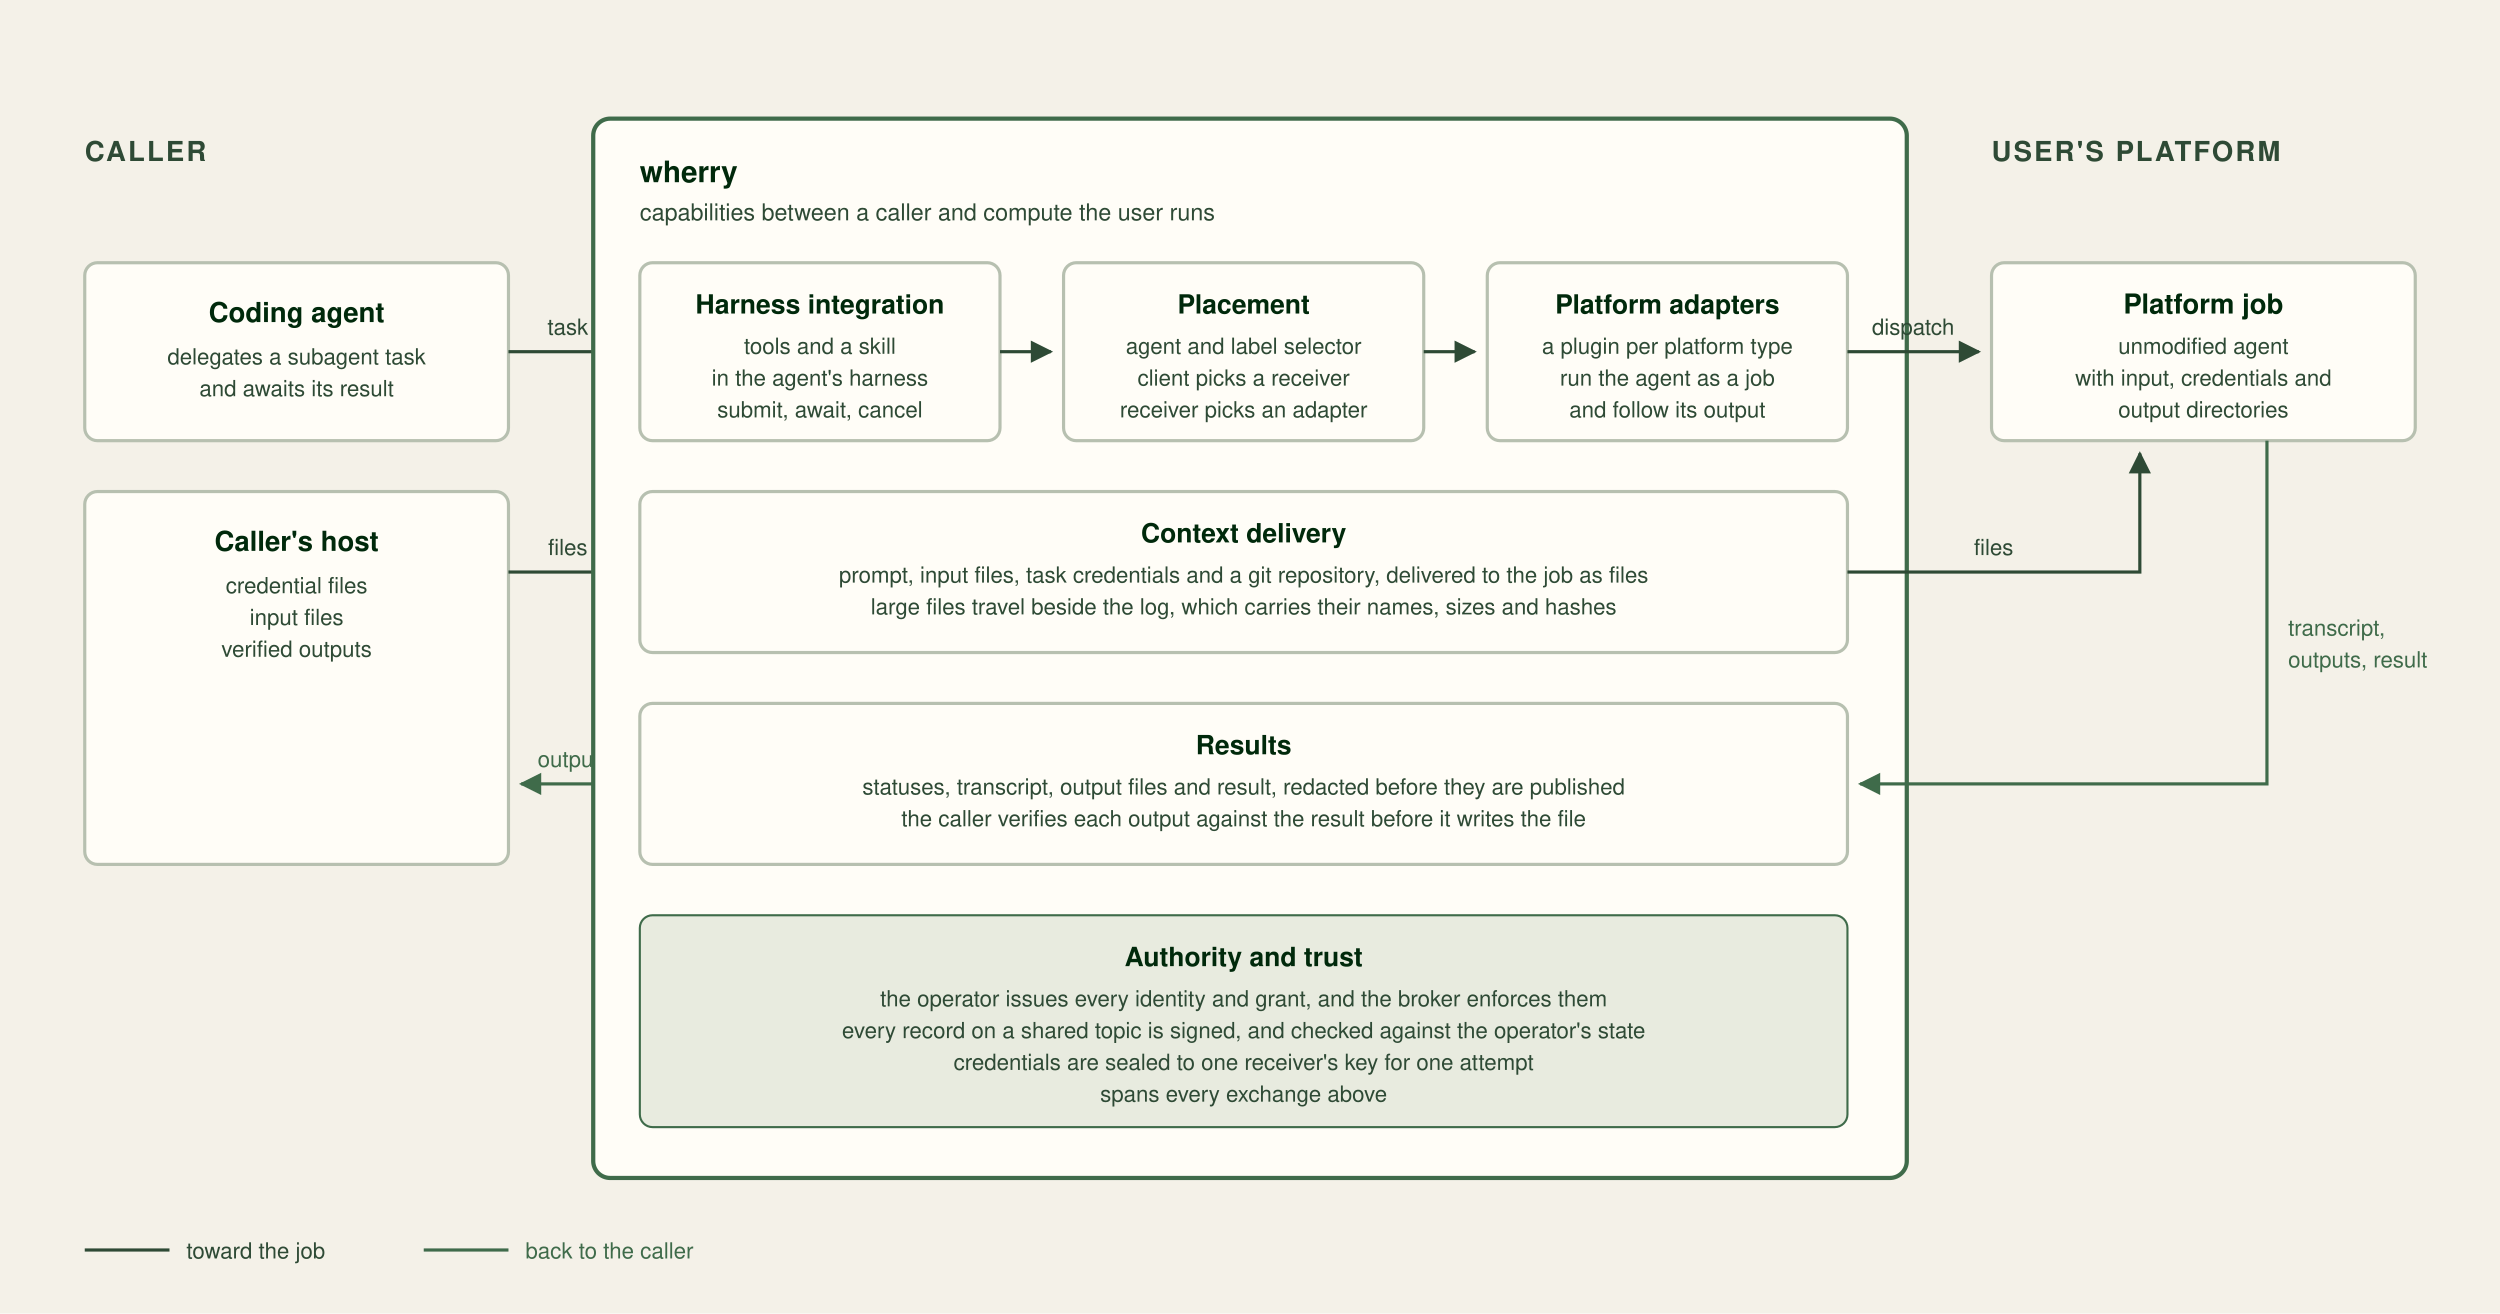
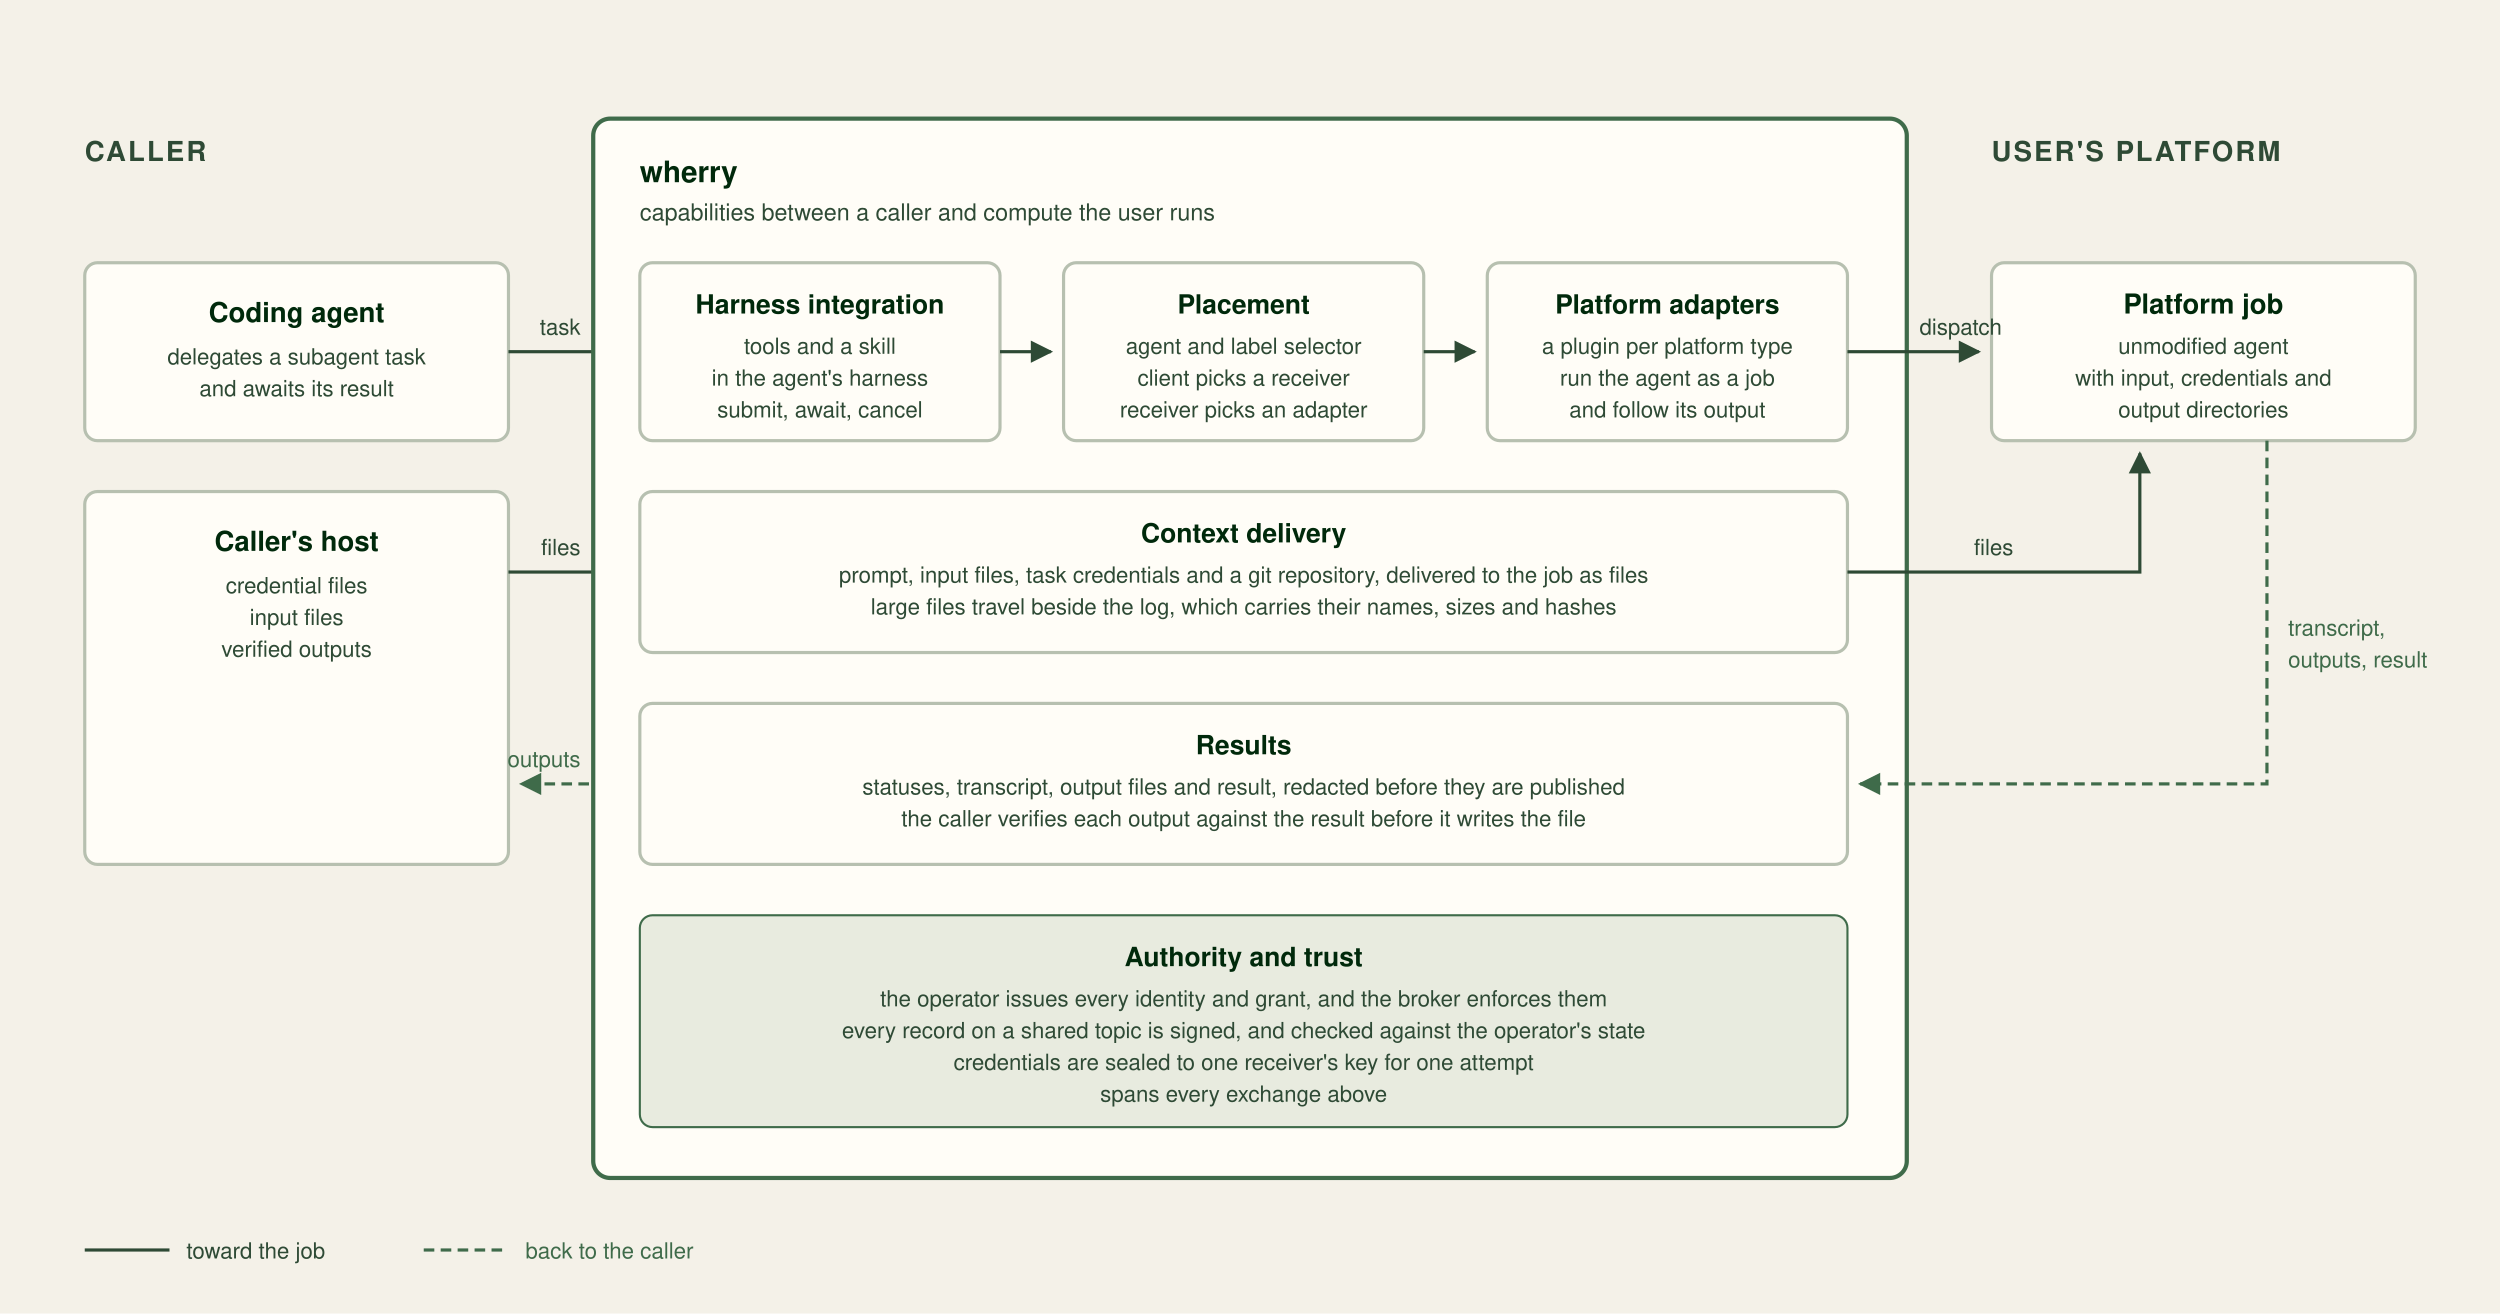
<svg xmlns="http://www.w3.org/2000/svg" viewBox="0 0 1180 620" font-family="Outfit, ui-sans-serif, system-ui, -apple-system, 'Segoe UI', Helvetica, Arial, sans-serif" role="img" aria-labelledby="title desc">
  <defs>
    <marker id="arrow" viewBox="0 0 10 10" refX="9" refY="5" markerWidth="7" markerHeight="7" orient="auto-start-reverse">
      <path d="M 0 0 L 10 5 L 0 10 z" fill="#2e4a35" />
    </marker>
    <marker id="arrow-back" viewBox="0 0 10 10" refX="9" refY="5" markerWidth="7" markerHeight="7" orient="auto-start-reverse">
      <path d="M 0 0 L 10 5 L 0 10 z" fill="#3f6b4a" />
    </marker>
  </defs>
  <rect width="1180" height="620" fill="#f4f1e8" />
  <text x="40" y="76" font-size="13" font-weight="600" fill="#2e4a35" letter-spacing="1">CALLER</text>
  <g font-size="13" fill="#00290b">
    <rect x="40" y="124" width="200" height="84" rx="6" fill="#fffdf7" stroke="#b7c0b0" stroke-width="1.5" />
    <text x="140" y="152" text-anchor="middle" font-weight="600">Coding agent</text>
    <text x="140" y="172" text-anchor="middle" font-size="10.5" fill="#2e4a35">delegates a subagent task</text>
    <text x="140" y="187" text-anchor="middle" font-size="10.5" fill="#2e4a35">and awaits its result</text>
    <rect x="40" y="232" width="200" height="176" rx="6" fill="#fffdf7" stroke="#b7c0b0" stroke-width="1.5" />
    <text x="140" y="260" text-anchor="middle" font-weight="600">Caller's host</text>
    <text x="140" y="280" text-anchor="middle" font-size="10.5" fill="#2e4a35">credential files</text>
    <text x="140" y="295" text-anchor="middle" font-size="10.5" fill="#2e4a35">input files</text>
    <text x="140" y="310" text-anchor="middle" font-size="10.5" fill="#2e4a35">verified outputs</text>
  </g>
  <path d="M 240 166 H 296" stroke="#2e4a35" stroke-width="1.5" fill="none" marker-end="url(#arrow)" />
-   <text x="268" y="158" text-anchor="middle" font-size="10.5" fill="#2e4a35">task</text>
+   <text x="274" y="158" text-anchor="end" font-size="10.5" fill="#2e4a35">task</text>
  <path d="M 240 270 H 296" stroke="#2e4a35" stroke-width="1.5" fill="none" marker-end="url(#arrow)" />
-   <text x="268" y="262" text-anchor="middle" font-size="10.5" fill="#2e4a35">files</text>
-   <path d="M 302 370 H 246" stroke="#3f6b4a" stroke-width="1.5" fill="none" marker-end="url(#arrow-back)" />
-   <text x="271" y="362" text-anchor="middle" font-size="10.5" fill="#3f6b4a">outputs</text>
+   <text x="274" y="262" text-anchor="end" font-size="10.5" fill="#2e4a35">files</text>
+   <path d="M 302 370 H 246" stroke="#3f6b4a" stroke-width="1.5" stroke-dasharray="5 3" fill="none" marker-end="url(#arrow-back)" />
+   <text x="274" y="362" text-anchor="end" font-size="10.5" fill="#3f6b4a">outputs</text>
  <rect x="280" y="56" width="620" height="500" rx="8" fill="#fffdf7" stroke="#3f6b4a" stroke-width="2" />
  <text x="302" y="86" font-size="14" font-weight="700" fill="#00290b">wherry</text>
  <text x="302" y="104" font-size="11" fill="#2e4a35">capabilities between a caller and compute the user runs</text>
  <g font-size="12.5" fill="#00290b">
    <rect x="302" y="124" width="170" height="84" rx="6" fill="#fffdf7" stroke="#b7c0b0" stroke-width="1.5" />
    <text x="387" y="148" text-anchor="middle" font-weight="600">Harness integration</text>
    <text x="387" y="167" text-anchor="middle" font-size="10.5" fill="#2e4a35">tools and a skill</text>
    <text x="387" y="182" text-anchor="middle" font-size="10.5" fill="#2e4a35">in the agent's harness</text>
    <text x="387" y="197" text-anchor="middle" font-size="10.5" fill="#2e4a35">submit, await, cancel</text>
    <rect x="502" y="124" width="170" height="84" rx="6" fill="#fffdf7" stroke="#b7c0b0" stroke-width="1.5" />
    <text x="587" y="148" text-anchor="middle" font-weight="600">Placement</text>
    <text x="587" y="167" text-anchor="middle" font-size="10.5" fill="#2e4a35">agent and label selector</text>
    <text x="587" y="182" text-anchor="middle" font-size="10.5" fill="#2e4a35">client picks a receiver</text>
    <text x="587" y="197" text-anchor="middle" font-size="10.5" fill="#2e4a35">receiver picks an adapter</text>
    <rect x="702" y="124" width="170" height="84" rx="6" fill="#fffdf7" stroke="#b7c0b0" stroke-width="1.5" />
    <text x="787" y="148" text-anchor="middle" font-weight="600">Platform adapters</text>
    <text x="787" y="167" text-anchor="middle" font-size="10.5" fill="#2e4a35">a plugin per platform type</text>
    <text x="787" y="182" text-anchor="middle" font-size="10.5" fill="#2e4a35">run the agent as a job</text>
    <text x="787" y="197" text-anchor="middle" font-size="10.5" fill="#2e4a35">and follow its output</text>
    <rect x="302" y="232" width="570" height="76" rx="6" fill="#fffdf7" stroke="#b7c0b0" stroke-width="1.5" />
    <text x="587" y="256" text-anchor="middle" font-weight="600">Context delivery</text>
    <text x="587" y="275" text-anchor="middle" font-size="10.5" fill="#2e4a35">prompt, input files, task credentials and a git repository, delivered to the job as files</text>
    <text x="587" y="290" text-anchor="middle" font-size="10.5" fill="#2e4a35">large files travel beside the log, which carries their names, sizes and hashes</text>
    <rect x="302" y="332" width="570" height="76" rx="6" fill="#fffdf7" stroke="#b7c0b0" stroke-width="1.5" />
    <text x="587" y="356" text-anchor="middle" font-weight="600">Results</text>
    <text x="587" y="375" text-anchor="middle" font-size="10.5" fill="#2e4a35">statuses, transcript, output files and result, redacted before they are published</text>
    <text x="587" y="390" text-anchor="middle" font-size="10.5" fill="#2e4a35">the caller verifies each output against the result before it writes the file</text>
    <rect x="302" y="432" width="570" height="100" rx="6" fill="#e8ebdf" stroke="#3f6b4a" stroke-width="1" />
    <text x="587" y="456" text-anchor="middle" font-weight="600">Authority and trust</text>
    <text x="587" y="475" text-anchor="middle" font-size="10.5" fill="#2e4a35">the operator issues every identity and grant, and the broker enforces them</text>
    <text x="587" y="490" text-anchor="middle" font-size="10.5" fill="#2e4a35">every record on a shared topic is signed, and checked against the operator's state</text>
    <text x="587" y="505" text-anchor="middle" font-size="10.5" fill="#2e4a35">credentials are sealed to one receiver's key for one attempt</text>
    <text x="587" y="520" text-anchor="middle" font-size="10.5" fill="#2e4a35">spans every exchange above</text>
  </g>
  <path d="M 472 166 H 496" stroke="#2e4a35" stroke-width="1.5" fill="none" marker-end="url(#arrow)" />
  <path d="M 672 166 H 696" stroke="#2e4a35" stroke-width="1.5" fill="none" marker-end="url(#arrow)" />
  <text x="940" y="76" font-size="13" font-weight="600" fill="#2e4a35" letter-spacing="1">USER'S PLATFORM</text>
  <g font-size="13" fill="#00290b">
    <rect x="940" y="124" width="200" height="84" rx="6" fill="#fffdf7" stroke="#b7c0b0" stroke-width="1.5" />
    <text x="1040" y="148" text-anchor="middle" font-weight="600">Platform job</text>
    <text x="1040" y="167" text-anchor="middle" font-size="10.5" fill="#2e4a35">unmodified agent</text>
    <text x="1040" y="182" text-anchor="middle" font-size="10.5" fill="#2e4a35">with input, credentials and</text>
    <text x="1040" y="197" text-anchor="middle" font-size="10.5" fill="#2e4a35">output directories</text>
  </g>
  <path d="M 872 166 H 934" stroke="#2e4a35" stroke-width="1.5" fill="none" marker-end="url(#arrow)" />
-   <text x="903" y="158" text-anchor="middle" font-size="10.5" fill="#2e4a35">dispatch</text>
+   <text x="906" y="158" text-anchor="start" font-size="10.5" fill="#2e4a35">dispatch</text>
  <path d="M 872 270 H 1010 V 214" stroke="#2e4a35" stroke-width="1.5" fill="none" marker-end="url(#arrow)" />
  <text x="941" y="262" text-anchor="middle" font-size="10.5" fill="#2e4a35">files</text>
-   <path d="M 1070 208 V 370 H 878" stroke="#3f6b4a" stroke-width="1.5" fill="none" marker-end="url(#arrow-back)" />
+   <path d="M 1070 208 V 370 H 878" stroke="#3f6b4a" stroke-width="1.5" stroke-dasharray="5 3" fill="none" marker-end="url(#arrow-back)" />
  <text x="1080" y="300" font-size="10.5" fill="#3f6b4a">transcript,</text>
  <text x="1080" y="315" font-size="10.5" fill="#3f6b4a">outputs, result</text>
  <g font-size="10.5" fill="#2e4a35">
    <line x1="40" y1="590" x2="80" y2="590" stroke="#2e4a35" stroke-width="1.5" />
    <text x="88" y="594">toward the job</text>
-     <line x1="200" y1="590" x2="240" y2="590" stroke="#3f6b4a" stroke-width="1.5" />
+     <line x1="200" y1="590" x2="240" y2="590" stroke="#3f6b4a" stroke-width="1.5" stroke-dasharray="5 3" />
    <text x="248" y="594" fill="#3f6b4a">back to the caller</text>
  </g>
</svg>
